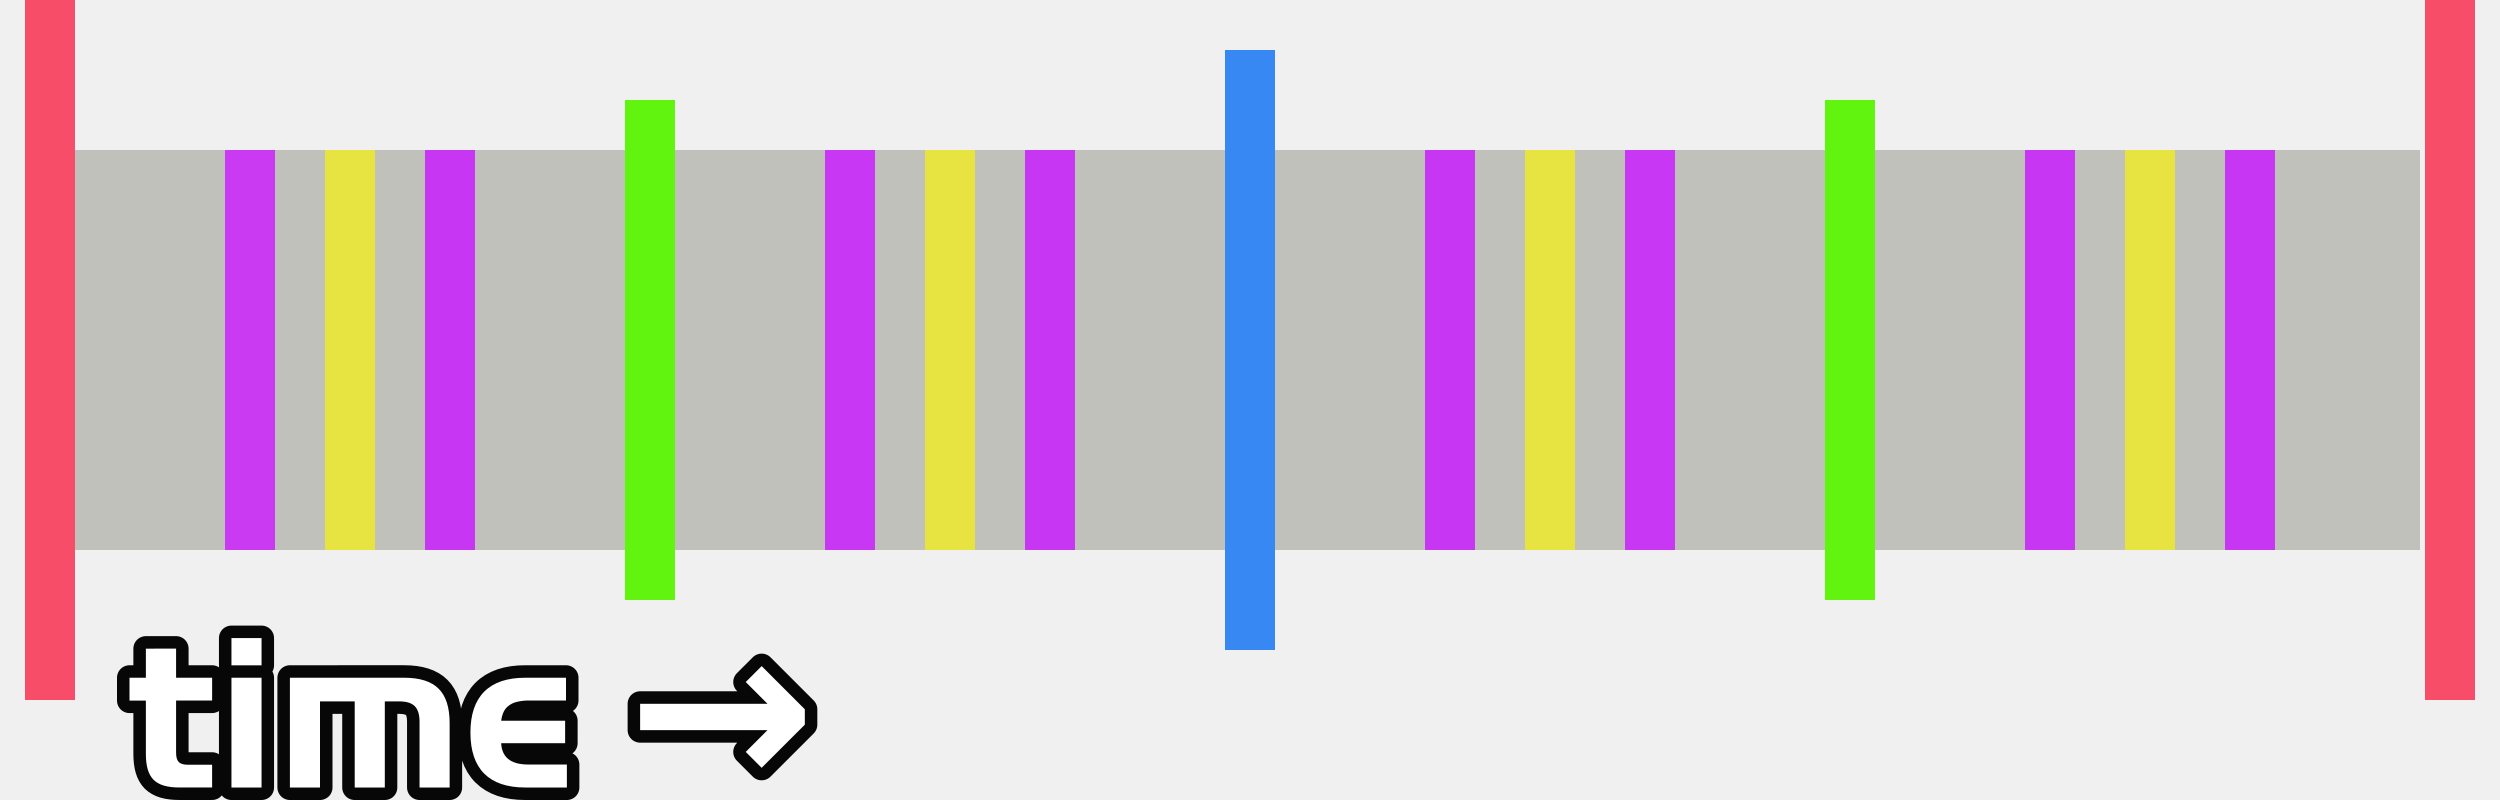
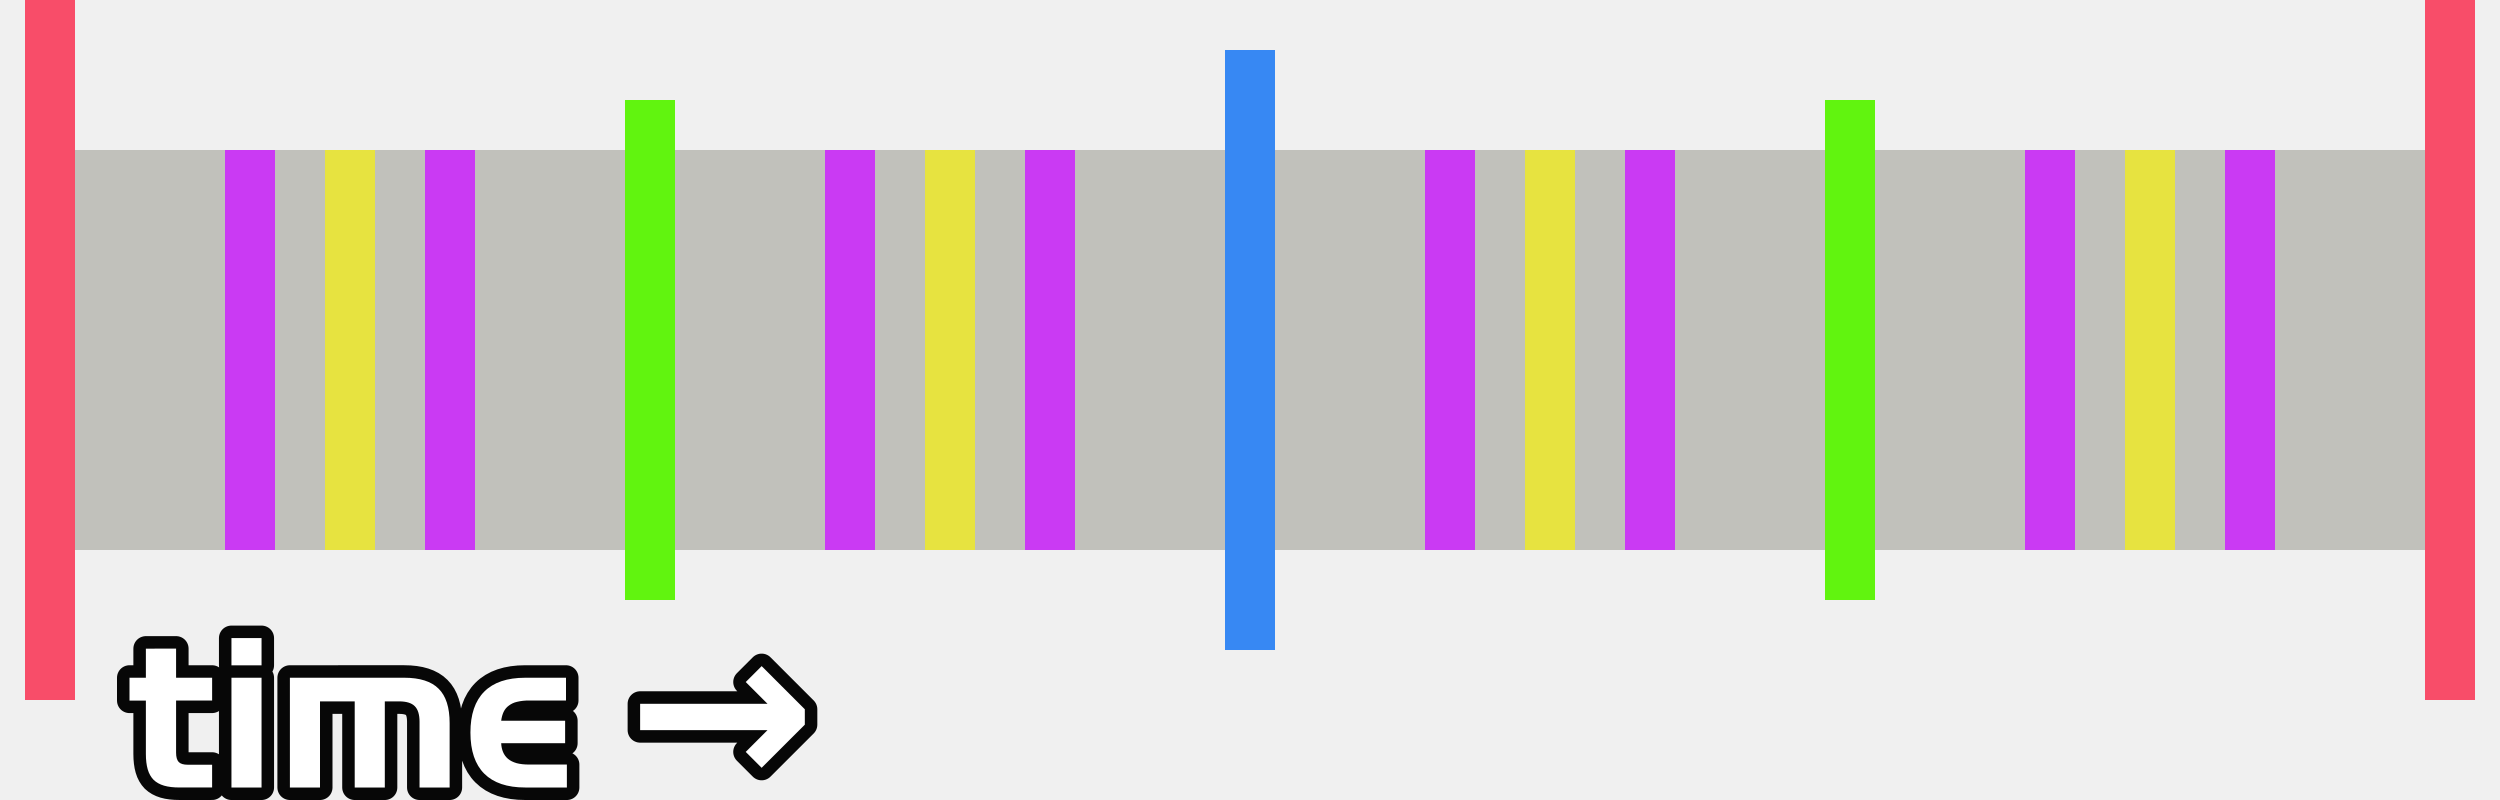
<svg xmlns="http://www.w3.org/2000/svg" width="200" height="64">
-   <path d="M2 0h4v56H2z" fill="#f84d69" paint-order="stroke fill markers" />
-   <path d="M6 12h187.6v32H6z" fill="#c1c1bb" paint-order="stroke fill markers" />
-   <path d="M18 12h4v32h-4z" fill="#ca3af3" paint-order="stroke fill markers" />
-   <path d="M26 12h4v32h-4z" fill="#e7e340" paint-order="stroke fill markers" />
-   <path d="M34 12h4v32h-4z" fill="#c737f3" paint-order="stroke fill markers" />
-   <path d="M50 8h4v40h-4z" fill="#61f40f" paint-order="stroke fill markers" />
-   <path d="M66 12h4v32h-4z" fill="#c837f3" paint-order="stroke fill markers" />
-   <path d="M74 12h4v32h-4z" fill="#e7e340" paint-order="stroke fill markers" />
-   <path d="M82 12h4v32h-4z" fill="#c636f3" paint-order="stroke fill markers" />
-   <path d="M98 4h4v48h-4z" fill="#3788f3" paint-order="stroke fill markers" />
-   <path d="M114 12h4v32h-4z" fill="#c636f3" paint-order="stroke fill markers" />
-   <path d="M122 12h4v32h-4z" fill="#e7e340" paint-order="stroke fill markers" />
-   <path d="M130 12h4v32h-4z" fill="#c837f3" paint-order="stroke fill markers" />
-   <path d="M146 8h4v40h-4z" fill="#61f40f" paint-order="stroke fill markers" />
-   <path d="M162 12h4v32h-4z" fill="#c737f3" paint-order="stroke fill markers" />
-   <path d="M170 12h4v32h-4z" fill="#e7e340" paint-order="stroke fill markers" />
-   <path d="M178 12h4v32h-4z" fill="#c636f3" paint-order="stroke fill markers" />
-   <path d="M194 0h4v56h-4z" fill="#f84d69" paint-order="stroke fill markers" />
-   <path d="M18.516 51.047v2.18h2.408v-2.18zm-6.846.844v2.328h-1.31v1.828h1.31v4.273c0 .48.05.89.148 1.23s.256.617.467.834c.217.21.494.367.834.467s.754.148 1.24.148h2.61v-1.82h-1.934c-.352 0-.598-.072-.738-.22s-.21-.395-.21-.746v-4.168h2.883V54.22h-2.883V51.89zm49.262 1.398l-1.273 1.273 1.74 1.74H51.21v2.11h10.188l-1.74 1.74 1.273 1.273 3.455-3.453v-1.23zm-42.416.93V63h2.408v-8.78zm4.676 0V63H25.6v-6.89h2.777V63h2.408v-6.89h1.135c.586 0 1.004.127 1.256.38.258.252.387.67.387 1.256V63h2.408v-5.15c0-1.254-.293-2.172-.88-2.752-.58-.586-1.5-.88-2.76-.88zm18.826 0c-1.447 0-2.54.37-3.277 1.11s-1.107 1.83-1.107 3.277c0 1.453.37 2.55 1.107 3.287S40.57 63 42.018 63h3.332v-1.836h-3.023c-.398 0-.736-.04-1.012-.115-.275-.082-.5-.195-.676-.342a1.46 1.46 0 0 1-.396-.547c-.088-.21-.137-.445-.148-.703h5.115v-1.8h-5.115c.035-.27.1-.504.193-.703.1-.205.236-.375.412-.5a1.68 1.68 0 0 1 .66-.307 3.87 3.87 0 0 1 .967-.105h2.953V54.22z" fill="#fff" stroke="#070707" stroke-width="2" stroke-linejoin="round" paint-order="stroke fill markers" />
+   <path d="m2 0v56h4v-56h-4zm192 0v56h4v-56h-4z" fill="#f84d69" />
+   <path d="m6 12h188v32h-188z" fill="#c1c1bb" style="paint-order:stroke fill markers" />
+   <path d="m18 12v32h4v-32h-4zm16 0v32h4v-32h-4zm32 0v32h4v-32h-4zm16 0v32h4v-32h-4zm32 0v32h4v-32h-4zm16 0v32h4v-32h-4zm32 0v32h4v-32h-4zm16 0v32h4v-32h-4z" fill="#ca3af3" />
+   <path d="m26 12v32h4v-32h-4zm48 0v32h4v-32h-4zm48 0v32h4v-32h-4zm48 0v32h4v-32h-4z" fill="#e7e340" />
+   <path d="m50 8v40h4v-40h-4zm96 0v40h4v-40h-4z" fill="#61f40f" />
+   <path d="m98 4h4v48h-4z" fill="#3788f3" paint-order="stroke fill markers" />
+   <path d="M18.516 51.047v2.18h2.408v-2.18zm-6.846.844v2.328h-1.31v1.828h1.31v4.273c0 .48.05.89.148 1.23s.256.617.467.834c.217.21.494.367.834.467s.754.148 1.24.148h2.61v-1.82h-1.934c-.352 0-.598-.072-.738-.22s-.21-.395-.21-.746v-4.168h2.883V54.22h-2.883V51.89zm49.262 1.398l-1.273 1.273 1.74 1.74H51.21v2.11h10.188l-1.74 1.74 1.273 1.273 3.455-3.453v-1.23zm-42.416.93V63h2.408v-8.78zm4.676 0V63H25.6v-6.89h2.777V63h2.408v-6.89h1.135c.586 0 1.004.127 1.256.38.258.252.387.67.387 1.256V63h2.408v-5.15c0-1.254-.293-2.172-.88-2.752-.58-.586-1.5-.88-2.76-.88zm18.826 0c-1.447 0-2.54.37-3.277 1.11s-1.107 1.83-1.107 3.277c0 1.453.37 2.55 1.107 3.287S40.57 63 42.018 63h3.332v-1.836h-3.023c-.398 0-.736-.04-1.012-.115-.275-.082-.5-.195-.676-.342a1.46 1.46 0 0 1-.396-.547c-.088-.21-.137-.445-.148-.703h5.115v-1.8h-5.115c.035-.27.1-.504.193-.703.1-.205.236-.375.412-.5a1.68 1.68 0 0 1 .66-.307 3.87 3.87 0 0 1 .967-.105h2.953V54.22z" fill="#fff" stroke="#070707" stroke-linejoin="round" stroke-width="2" paint-order="stroke fill markers" />
</svg>
